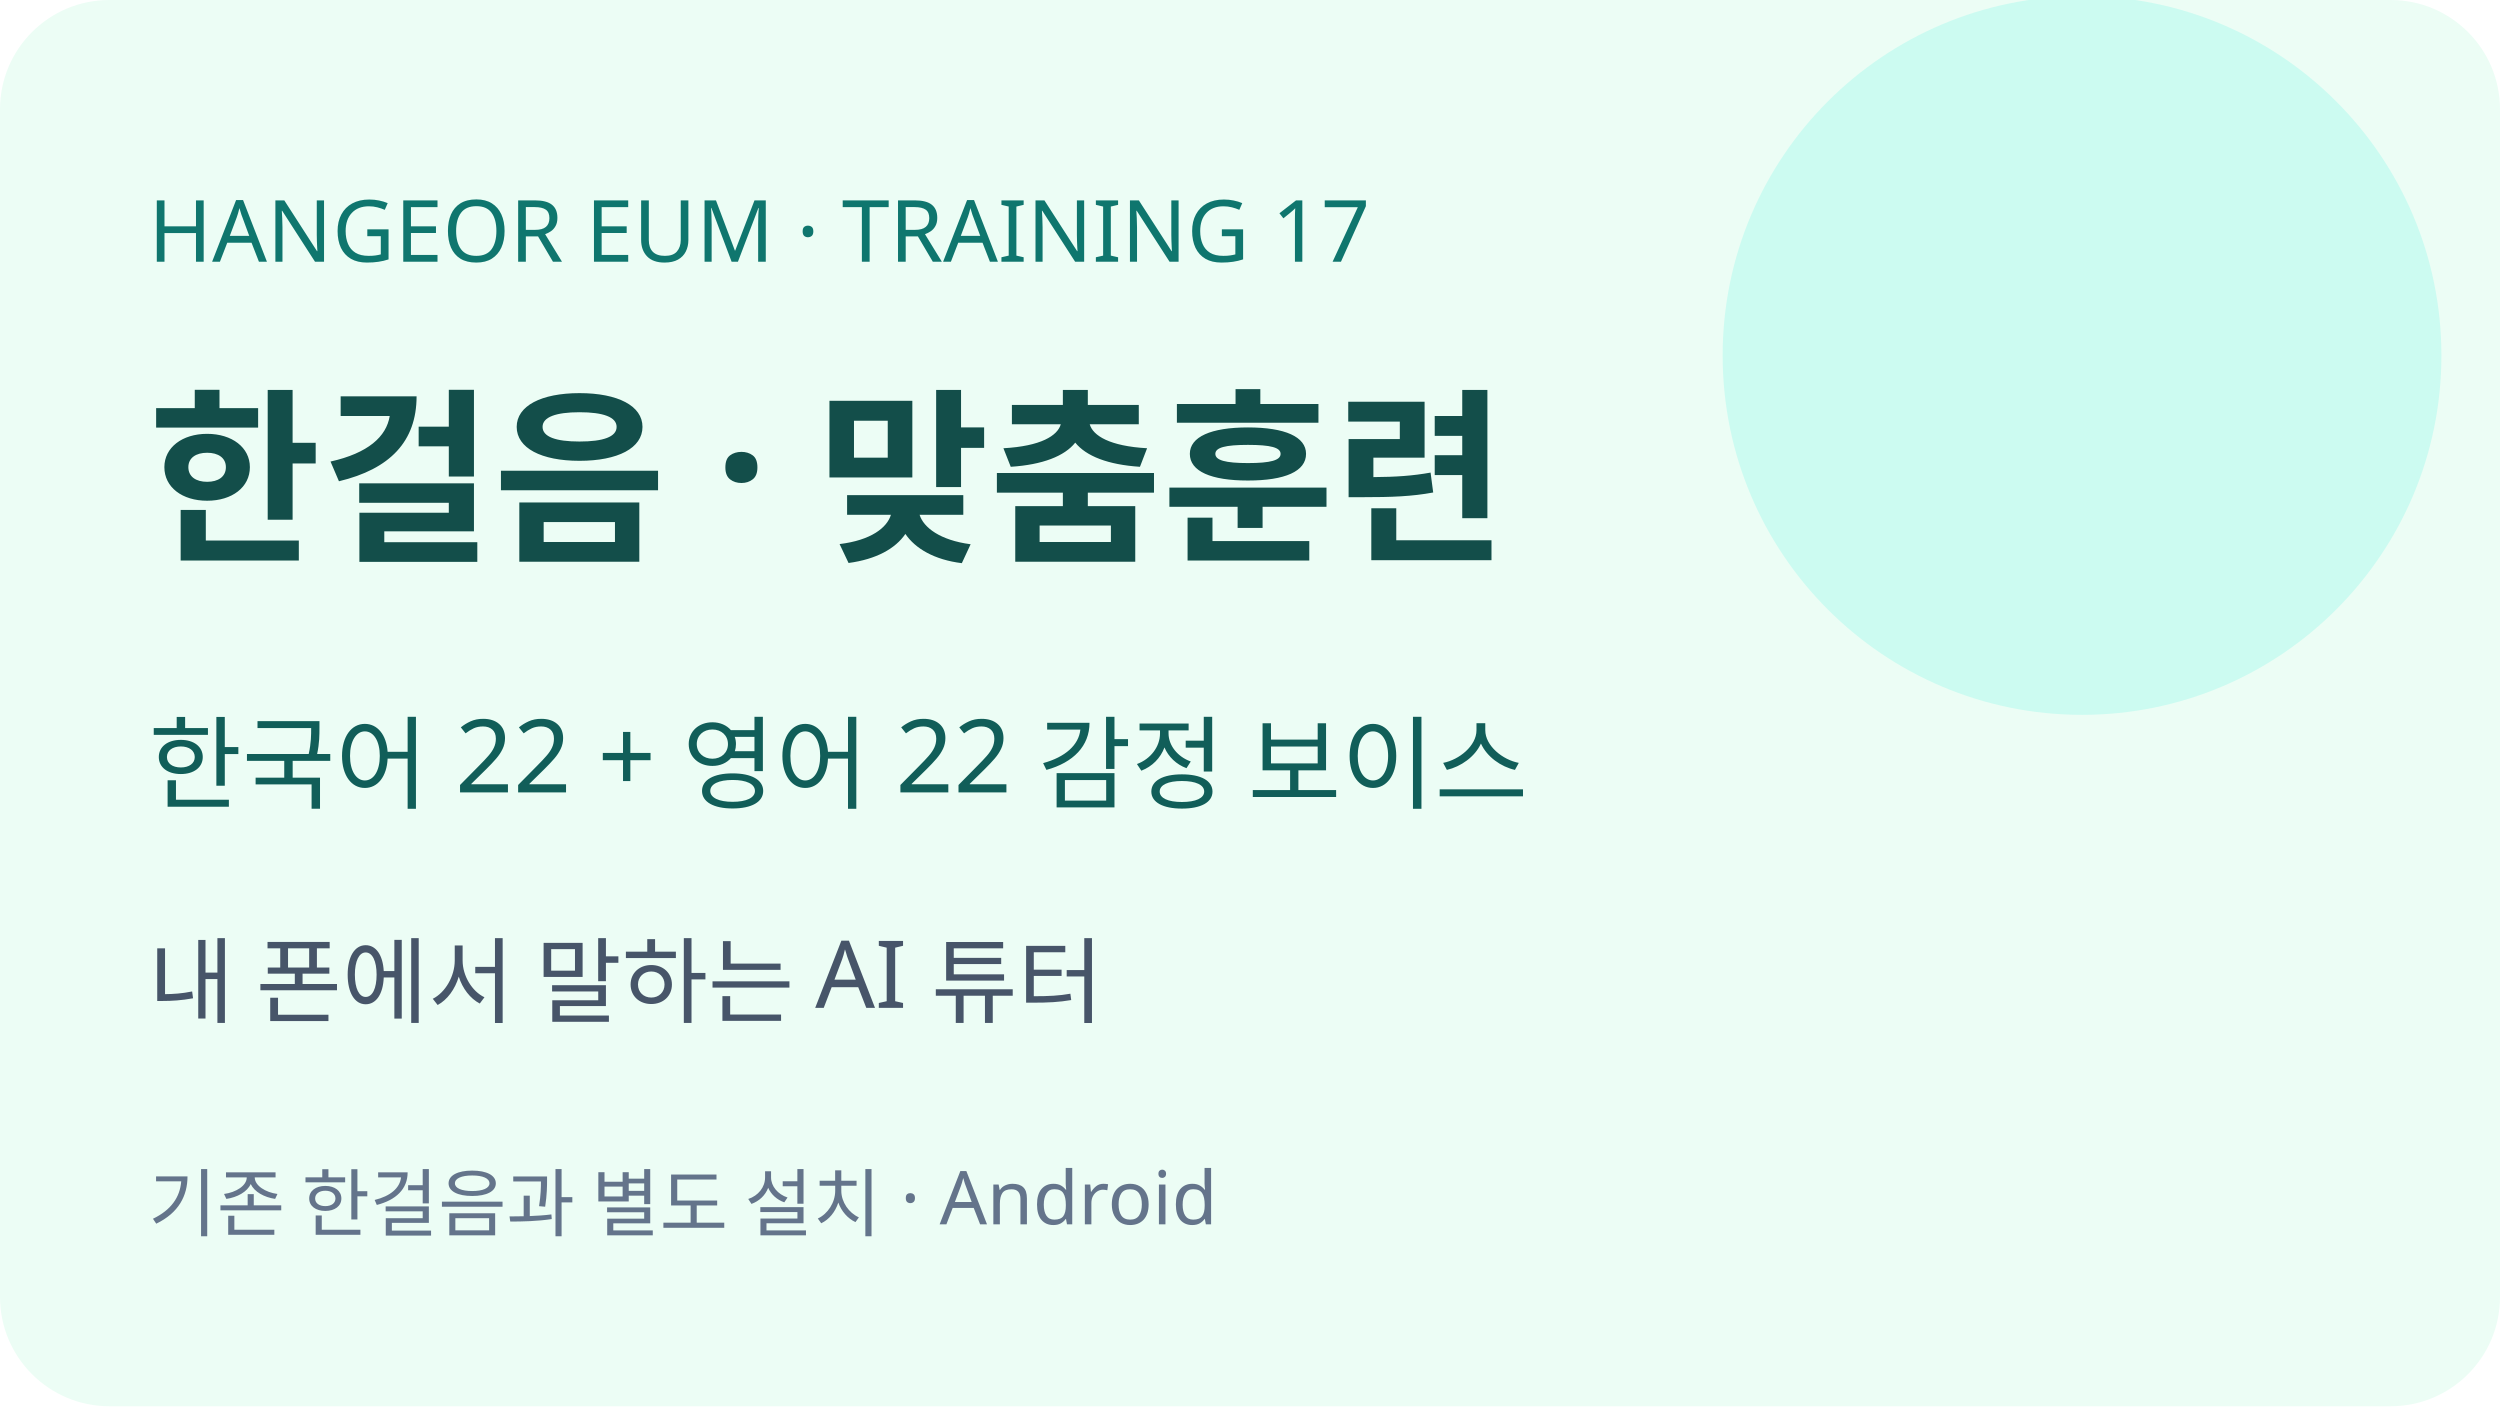
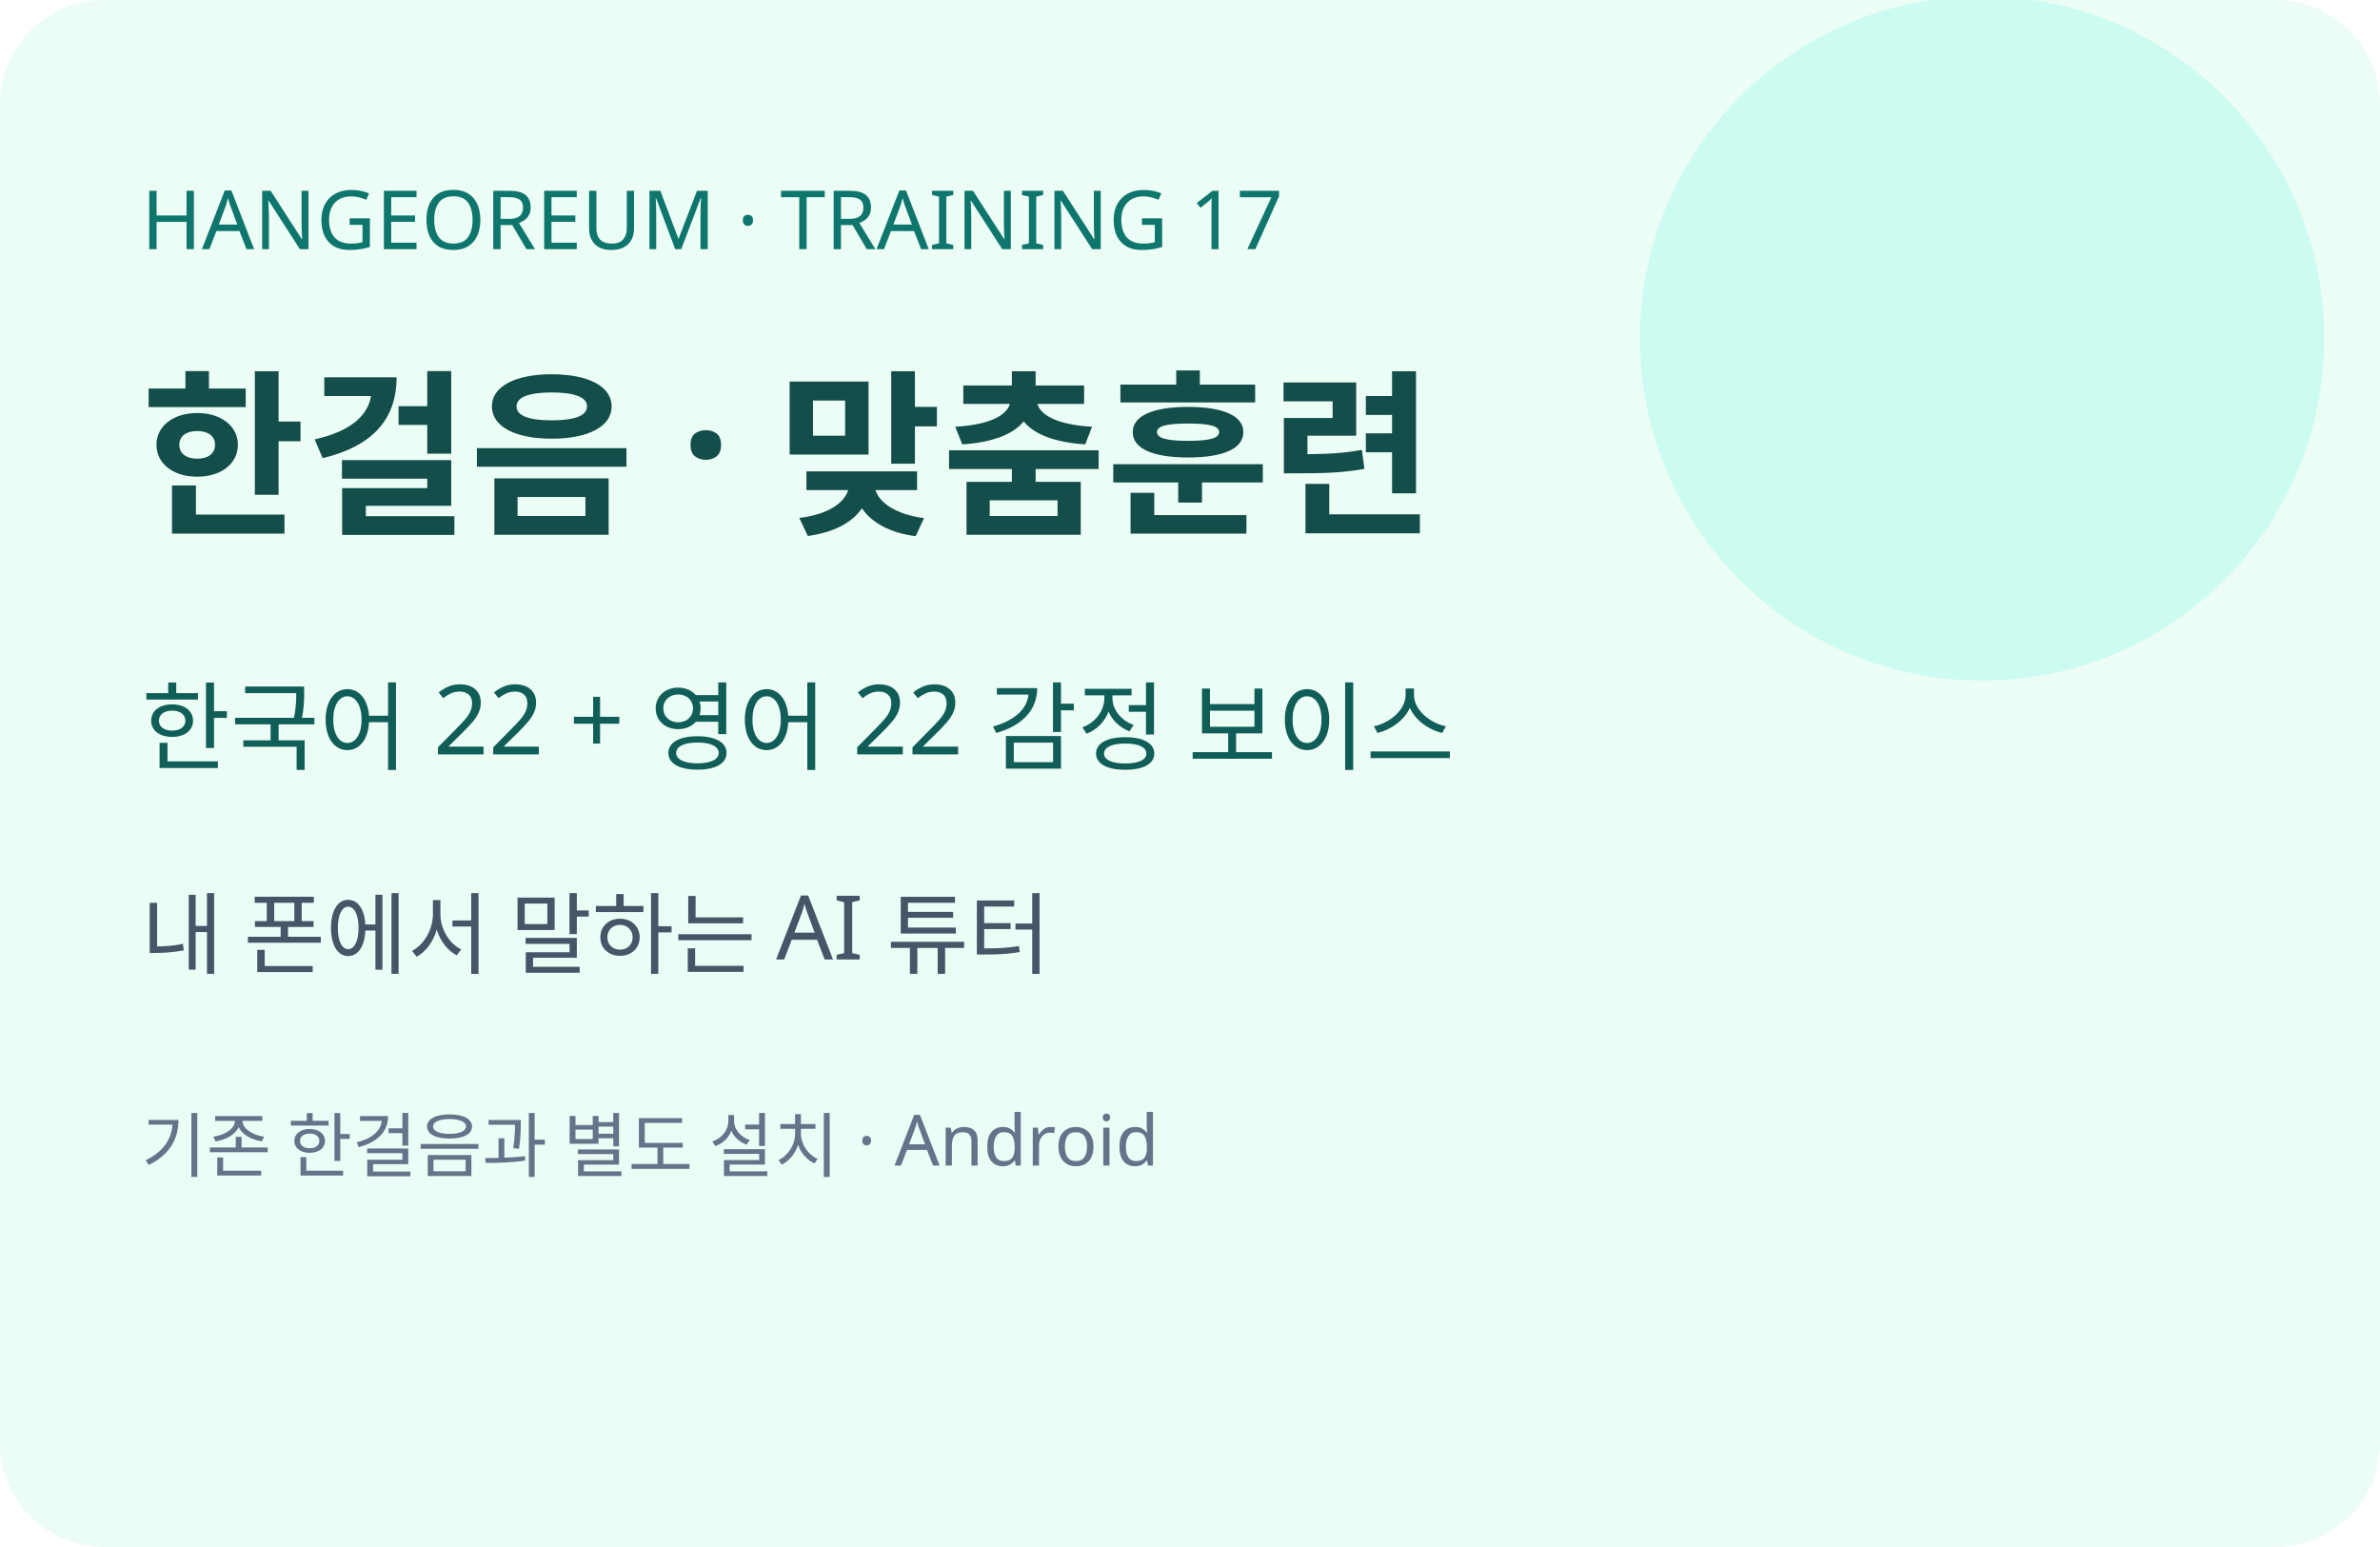
- <svg xmlns="http://www.w3.org/2000/svg" width="640" height="360" viewBox="0 0 640 360">
-   <rect width="640" height="360" rx="28" fill="#ecfdf5" />
+ <svg xmlns="http://www.w3.org/2000/svg" width="640" height="416" viewBox="0 0 640 416">
+   <rect width="640" height="416" rx="28" fill="#ecfdf5" />
  <circle cx="533" cy="91" r="92" fill="#ccfbf1" />
-   <text x="38" y="67" font-family="sans-serif" font-size="22" fill="#0f766e">HANGEOR EUM · TRAINING 17</text>
+   <text x="38" y="67" font-family="sans-serif" font-size="22" fill="#0f766e">HANGEOREUM · TRAINING 17</text>
  <text x="38" y="140" font-family="sans-serif" font-weight="bold" font-size="48" fill="#134e4a">한걸음 · 맞춤훈련</text>
  <text x="38" y="205" font-family="sans-serif" font-size="26" fill="#115e59">한국어 22 + 영어 22 감정 보이스</text>
  <text x="38" y="260" font-family="sans-serif" font-size="24" fill="#475569">내 폰에서 말하는 AI 튜터</text>
  <text x="38" y="315" font-family="sans-serif" font-size="19" fill="#64748b">기존 한걸음과 별도 설치 · Android</text>
</svg>
